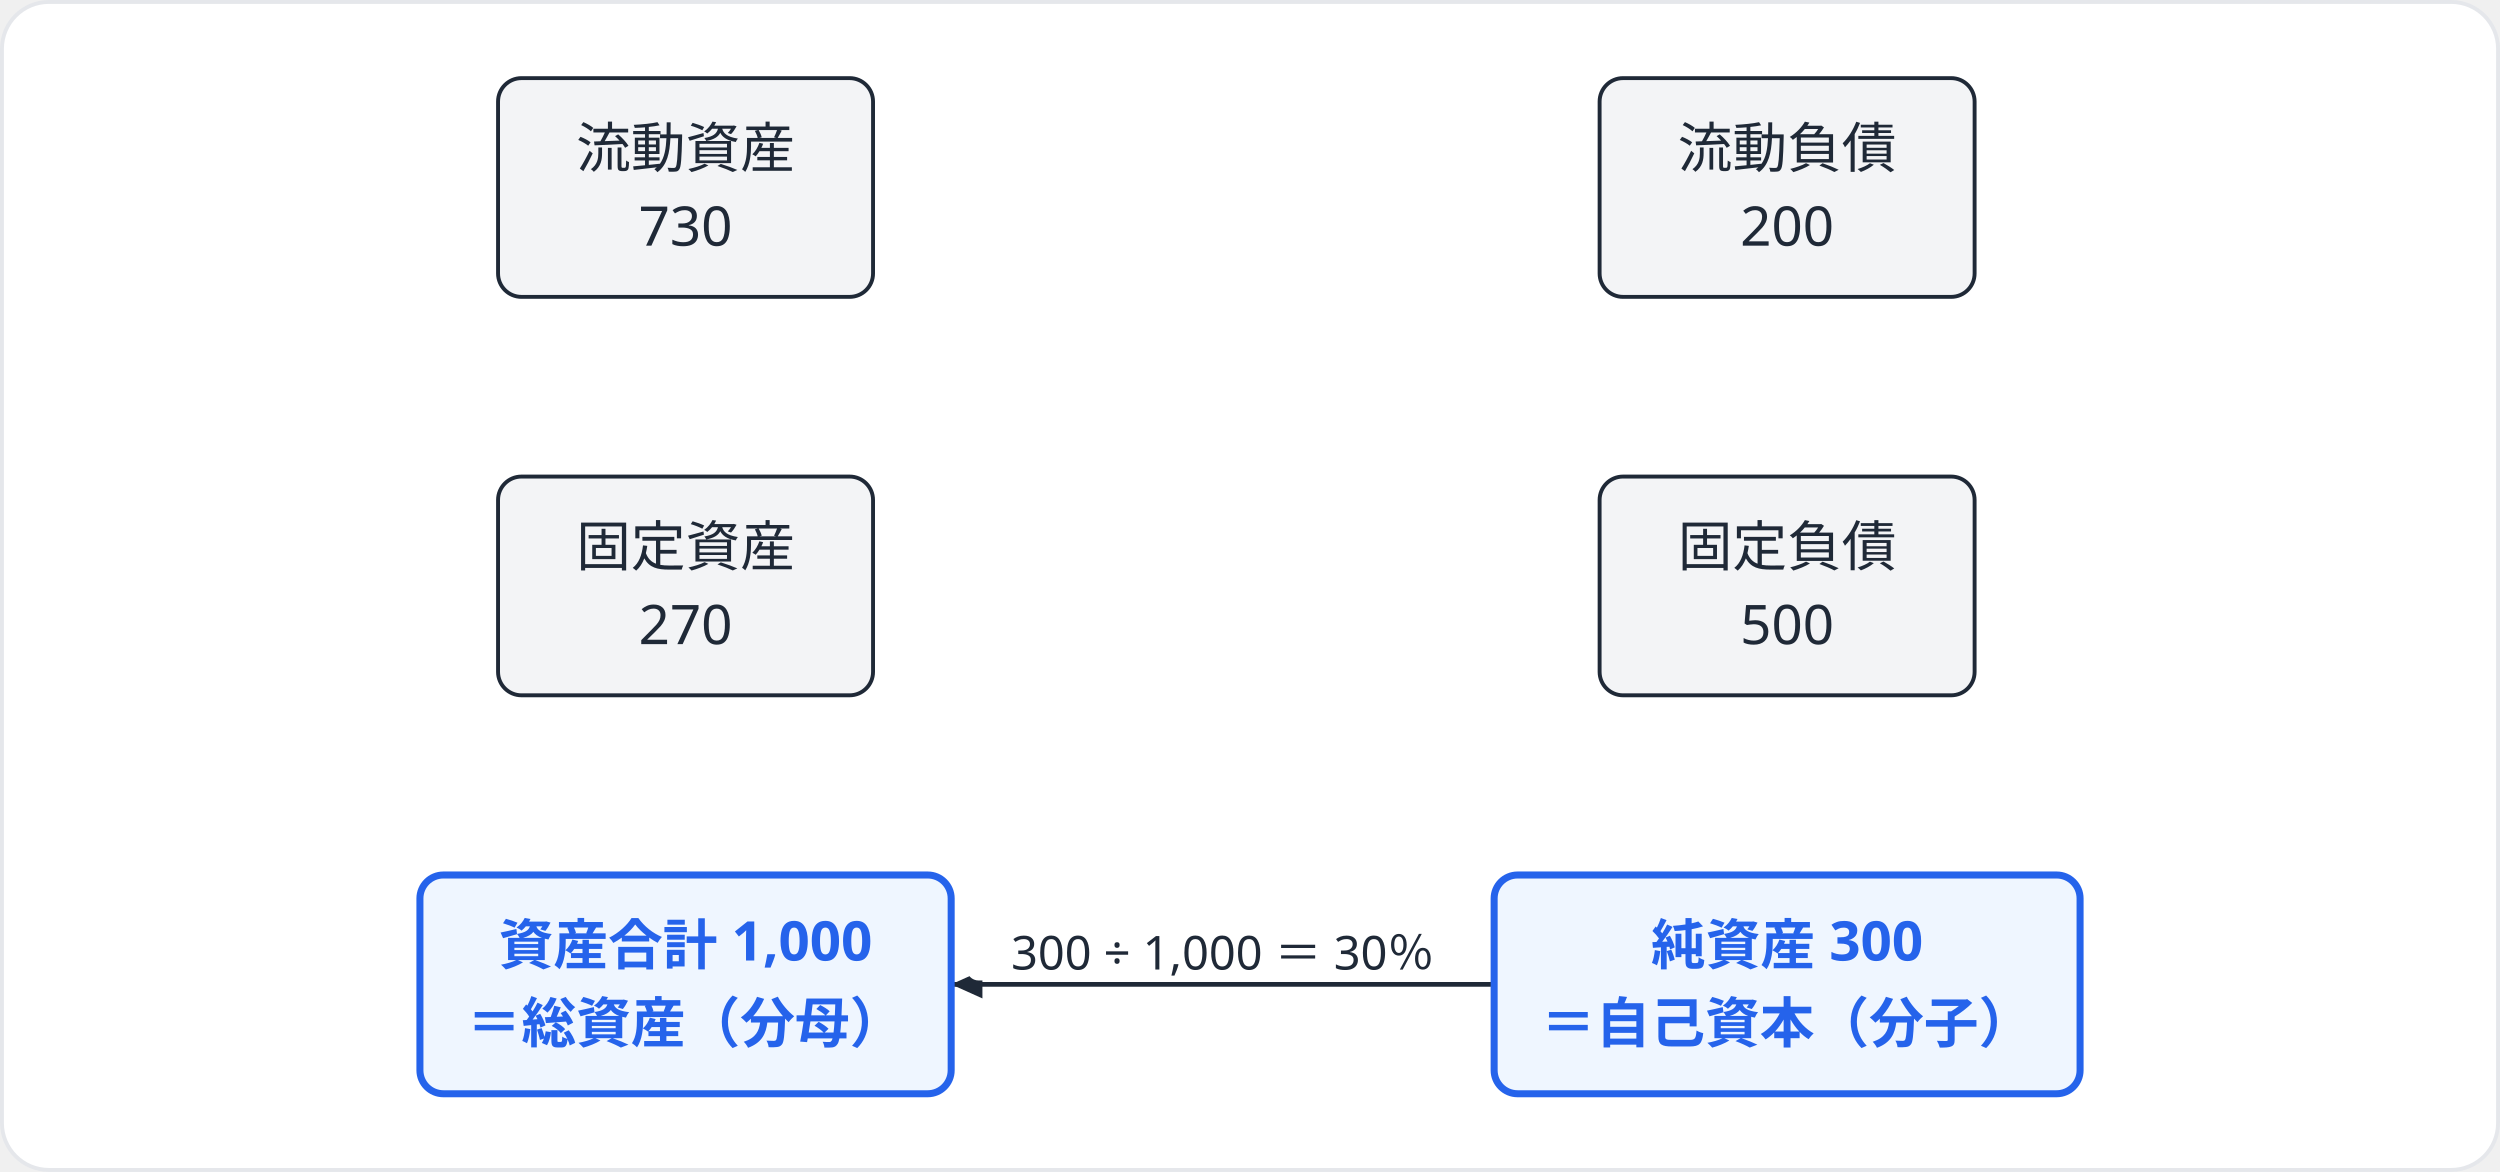
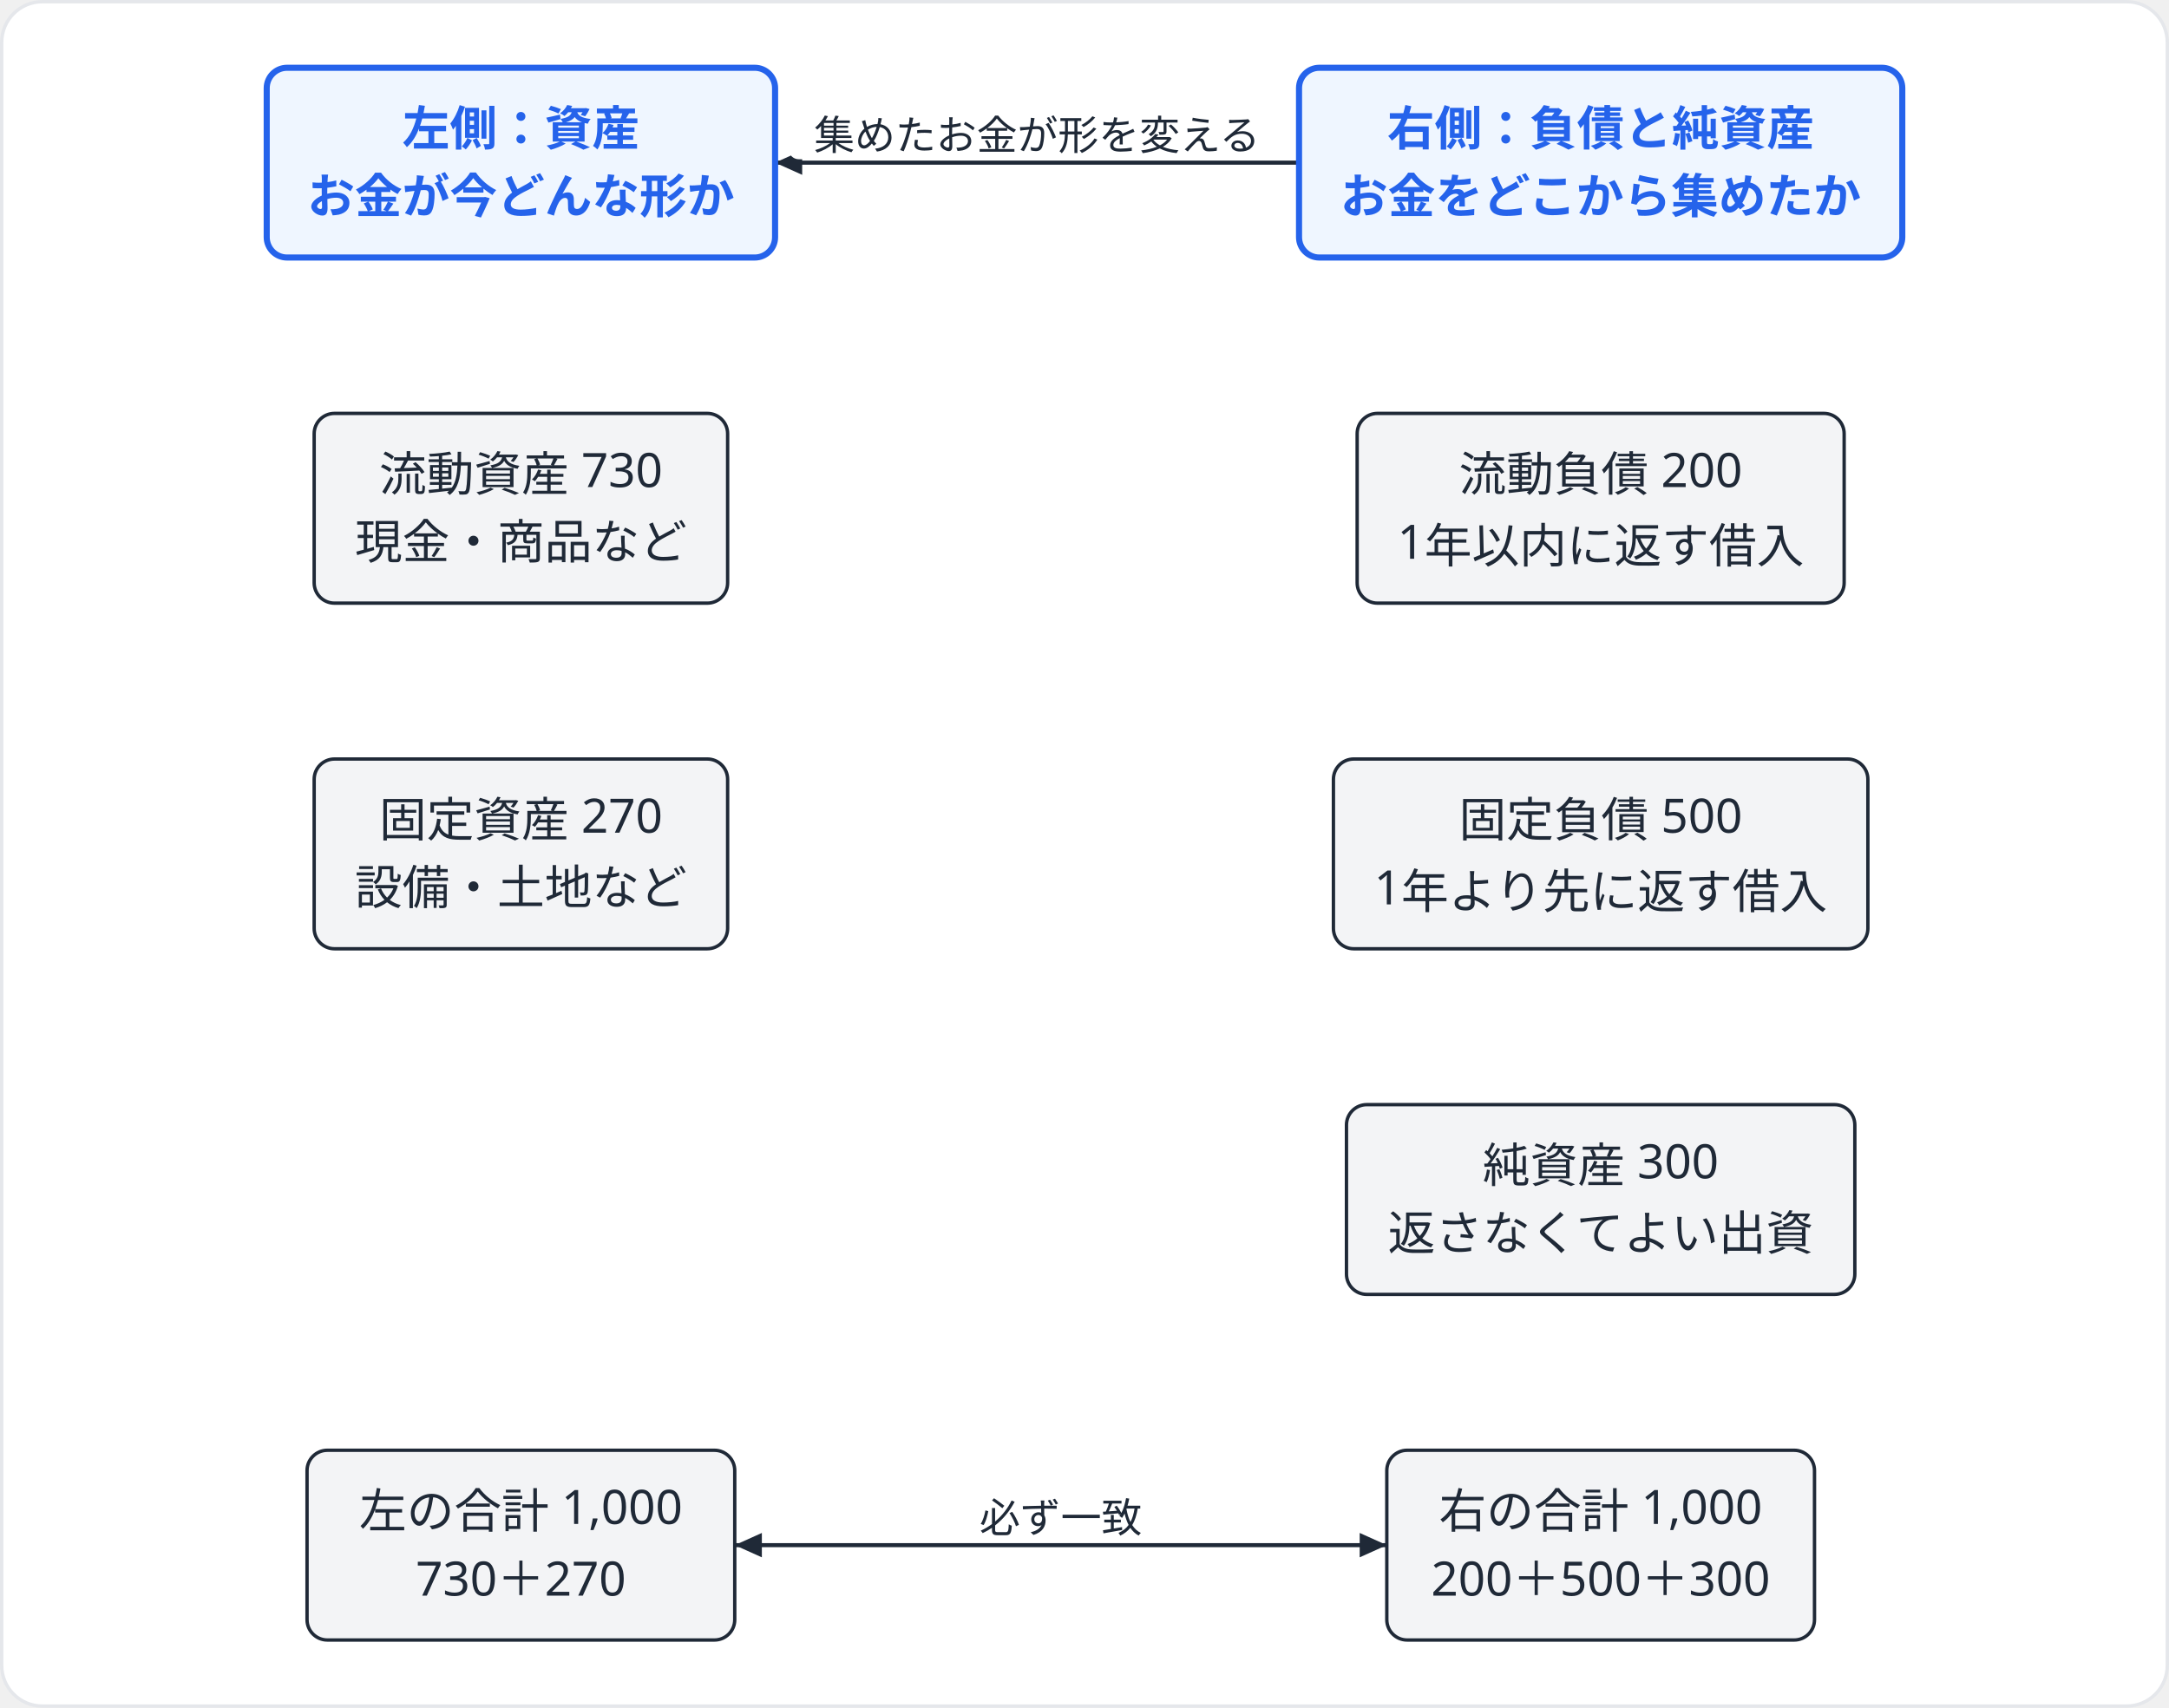
- <svg xmlns="http://www.w3.org/2000/svg" width="640" height="300" viewBox="0 0 640 300">
-   <rect x="0.5" y="0.5" width="639" height="299" rx="12" fill="#ffffff" stroke="#e5e7eb" stroke-width="1" />
-   <g transform="translate(107.5 20)">
-     <polyline points="275,232 136,232" fill="none" stroke="#1f2937" stroke-width="1.2" stroke-linejoin="round" />
-     <polygon points="136,232 144,228.4 144,235.6" fill="#1f2937" />
-     <rect x="20" y="0" width="96" height="56" rx="6" fill="#f3f4f6" stroke="#1f2937" stroke-width="1" />
-     <text x="68" y="22.9" font-family="Hiragino Sans, Hiragino Kaku Gothic ProN, Noto Sans JP, Yu Gothic, Meiryo, sans-serif" font-size="14" fill="#1f2937" text-anchor="middle">流動資産</text>
-     <text x="68" y="42.9" font-family="Hiragino Sans, Hiragino Kaku Gothic ProN, Noto Sans JP, Yu Gothic, Meiryo, sans-serif" font-size="14" fill="#1f2937" text-anchor="middle">730</text>
-     <rect x="302" y="0" width="96" height="56" rx="6" fill="#f3f4f6" stroke="#1f2937" stroke-width="1" />
-     <text x="350" y="22.9" font-family="Hiragino Sans, Hiragino Kaku Gothic ProN, Noto Sans JP, Yu Gothic, Meiryo, sans-serif" font-size="14" fill="#1f2937" text-anchor="middle">流動負債</text>
-     <text x="350" y="42.9" font-family="Hiragino Sans, Hiragino Kaku Gothic ProN, Noto Sans JP, Yu Gothic, Meiryo, sans-serif" font-size="14" fill="#1f2937" text-anchor="middle">200</text>
-     <rect x="20" y="102" width="96" height="56" rx="6" fill="#f3f4f6" stroke="#1f2937" stroke-width="1" />
-     <text x="68" y="124.9" font-family="Hiragino Sans, Hiragino Kaku Gothic ProN, Noto Sans JP, Yu Gothic, Meiryo, sans-serif" font-size="14" fill="#1f2937" text-anchor="middle">固定資産</text>
-     <text x="68" y="144.9" font-family="Hiragino Sans, Hiragino Kaku Gothic ProN, Noto Sans JP, Yu Gothic, Meiryo, sans-serif" font-size="14" fill="#1f2937" text-anchor="middle">270</text>
-     <rect x="302" y="102" width="96" height="56" rx="6" fill="#f3f4f6" stroke="#1f2937" stroke-width="1" />
-     <text x="350" y="124.9" font-family="Hiragino Sans, Hiragino Kaku Gothic ProN, Noto Sans JP, Yu Gothic, Meiryo, sans-serif" font-size="14" fill="#1f2937" text-anchor="middle">固定負債</text>
-     <text x="350" y="144.9" font-family="Hiragino Sans, Hiragino Kaku Gothic ProN, Noto Sans JP, Yu Gothic, Meiryo, sans-serif" font-size="14" fill="#1f2937" text-anchor="middle">500</text>
-     <rect x="0" y="204" width="136" height="56" rx="6" fill="#eff6ff" stroke="#2563eb" stroke-width="1.8" />
-     <text x="68" y="226.9" font-family="Hiragino Sans, Hiragino Kaku Gothic ProN, Noto Sans JP, Yu Gothic, Meiryo, sans-serif" font-size="14" fill="#2563eb" text-anchor="middle" font-weight="600">資産合計 1,000</text>
-     <text x="68" y="246.9" font-family="Hiragino Sans, Hiragino Kaku Gothic ProN, Noto Sans JP, Yu Gothic, Meiryo, sans-serif" font-size="14" fill="#2563eb" text-anchor="middle" font-weight="600">＝総資産（分母）</text>
-     <rect x="275" y="204" width="150" height="56" rx="6" fill="#eff6ff" stroke="#2563eb" stroke-width="1.8" />
-     <text x="350" y="226.9" font-family="Hiragino Sans, Hiragino Kaku Gothic ProN, Noto Sans JP, Yu Gothic, Meiryo, sans-serif" font-size="14" fill="#2563eb" text-anchor="middle" font-weight="600">純資産 300</text>
-     <text x="350" y="246.9" font-family="Hiragino Sans, Hiragino Kaku Gothic ProN, Noto Sans JP, Yu Gothic, Meiryo, sans-serif" font-size="14" fill="#2563eb" text-anchor="middle" font-weight="600">＝自己資本（分子）</text>
-     <rect x="140" y="215" width="131" height="16" rx="3" fill="#ffffff" />
-     <text x="205.5" y="228.2" font-family="Hiragino Sans, Hiragino Kaku Gothic ProN, Noto Sans JP, Yu Gothic, Meiryo, sans-serif" font-size="12" fill="#1f2937" text-anchor="middle">300 ÷ 1,000 ＝ 30％</text>
+ <svg xmlns="http://www.w3.org/2000/svg" width="640" height="504" viewBox="0 0 640 504">
+   <rect x="0.5" y="0.5" width="639" height="503" rx="12" fill="#ffffff" stroke="#e5e7eb" stroke-width="1" />
+   <g transform="translate(78.7 20)">
+     <polyline points="304.6,28 150,28" fill="none" stroke="#1f2937" stroke-width="1.2" stroke-linejoin="round" />
+     <polygon points="150,28 158,24.4 158,31.6" fill="#1f2937" />
+     <polyline points="138.1,436 330.5,436" fill="none" stroke="#1f2937" stroke-width="1.2" stroke-linejoin="round" />
+     <polygon points="330.5,436 322.5,439.6 322.5,432.4" fill="#1f2937" />
+     <polygon points="138.1,436 146.1,432.4 146.1,439.6" fill="#1f2937" />
+     <rect x="0" y="0" width="150" height="56" rx="6" fill="#eff6ff" stroke="#2563eb" stroke-width="1.8" />
+     <text x="75" y="22.9" font-family="Hiragino Sans, Hiragino Kaku Gothic ProN, Noto Sans JP, Yu Gothic, Meiryo, sans-serif" font-size="14" fill="#2563eb" text-anchor="middle" font-weight="600">左側：資産</text>
+     <text x="75" y="42.9" font-family="Hiragino Sans, Hiragino Kaku Gothic ProN, Noto Sans JP, Yu Gothic, Meiryo, sans-serif" font-size="14" fill="#2563eb" text-anchor="middle" font-weight="600">お金が今どんな形か</text>
+     <rect x="304.6" y="0" width="178" height="56" rx="6" fill="#eff6ff" stroke="#2563eb" stroke-width="1.8" />
+     <text x="393.6" y="22.9" font-family="Hiragino Sans, Hiragino Kaku Gothic ProN, Noto Sans JP, Yu Gothic, Meiryo, sans-serif" font-size="14" fill="#2563eb" text-anchor="middle" font-weight="600">右側：負債と純資産</text>
+     <text x="393.6" y="42.9" font-family="Hiragino Sans, Hiragino Kaku Gothic ProN, Noto Sans JP, Yu Gothic, Meiryo, sans-serif" font-size="14" fill="#2563eb" text-anchor="middle" font-weight="600">お金をどこから集めたか</text>
+     <rect x="14" y="102" width="122" height="56" rx="6" fill="#f3f4f6" stroke="#1f2937" stroke-width="1" />
+     <text x="75" y="124.9" font-family="Hiragino Sans, Hiragino Kaku Gothic ProN, Noto Sans JP, Yu Gothic, Meiryo, sans-serif" font-size="14" fill="#1f2937" text-anchor="middle">流動資産 730</text>
+     <text x="75" y="144.9" font-family="Hiragino Sans, Hiragino Kaku Gothic ProN, Noto Sans JP, Yu Gothic, Meiryo, sans-serif" font-size="14" fill="#1f2937" text-anchor="middle">現金・商品など</text>
+     <rect x="321.75" y="102" width="143.7" height="56" rx="6" fill="#f3f4f6" stroke="#1f2937" stroke-width="1" />
+     <text x="393.6" y="124.9" font-family="Hiragino Sans, Hiragino Kaku Gothic ProN, Noto Sans JP, Yu Gothic, Meiryo, sans-serif" font-size="14" fill="#1f2937" text-anchor="middle">流動負債 200</text>
+     <text x="393.6" y="144.9" font-family="Hiragino Sans, Hiragino Kaku Gothic ProN, Noto Sans JP, Yu Gothic, Meiryo, sans-serif" font-size="14" fill="#1f2937" text-anchor="middle">1年以内に返す借入</text>
+     <rect x="14" y="204" width="122" height="56" rx="6" fill="#f3f4f6" stroke="#1f2937" stroke-width="1" />
+     <text x="75" y="226.9" font-family="Hiragino Sans, Hiragino Kaku Gothic ProN, Noto Sans JP, Yu Gothic, Meiryo, sans-serif" font-size="14" fill="#1f2937" text-anchor="middle">固定資産 270</text>
+     <text x="75" y="246.9" font-family="Hiragino Sans, Hiragino Kaku Gothic ProN, Noto Sans JP, Yu Gothic, Meiryo, sans-serif" font-size="14" fill="#1f2937" text-anchor="middle">設備・土地など</text>
+     <rect x="314.75" y="204" width="157.7" height="56" rx="6" fill="#f3f4f6" stroke="#1f2937" stroke-width="1" />
+     <text x="393.6" y="226.9" font-family="Hiragino Sans, Hiragino Kaku Gothic ProN, Noto Sans JP, Yu Gothic, Meiryo, sans-serif" font-size="14" fill="#1f2937" text-anchor="middle">固定負債 500</text>
+     <text x="393.6" y="246.9" font-family="Hiragino Sans, Hiragino Kaku Gothic ProN, Noto Sans JP, Yu Gothic, Meiryo, sans-serif" font-size="14" fill="#1f2937" text-anchor="middle">1年より先に返す借入</text>
+     <rect x="318.6" y="306" width="150" height="56" rx="6" fill="#f3f4f6" stroke="#1f2937" stroke-width="1" />
+     <text x="393.6" y="328.9" font-family="Hiragino Sans, Hiragino Kaku Gothic ProN, Noto Sans JP, Yu Gothic, Meiryo, sans-serif" font-size="14" fill="#1f2937" text-anchor="middle">純資産 300</text>
+     <text x="393.6" y="348.9" font-family="Hiragino Sans, Hiragino Kaku Gothic ProN, Noto Sans JP, Yu Gothic, Meiryo, sans-serif" font-size="14" fill="#1f2937" text-anchor="middle">返さなくてよい出資</text>
+     <rect x="11.9" y="408" width="126.2" height="56" rx="6" fill="#f3f4f6" stroke="#1f2937" stroke-width="1" />
+     <text x="75" y="430.9" font-family="Hiragino Sans, Hiragino Kaku Gothic ProN, Noto Sans JP, Yu Gothic, Meiryo, sans-serif" font-size="14" fill="#1f2937" text-anchor="middle">左の合計 1,000</text>
+     <text x="75" y="450.9" font-family="Hiragino Sans, Hiragino Kaku Gothic ProN, Noto Sans JP, Yu Gothic, Meiryo, sans-serif" font-size="14" fill="#1f2937" text-anchor="middle">730＋270</text>
+     <rect x="330.5" y="408" width="126.2" height="56" rx="6" fill="#f3f4f6" stroke="#1f2937" stroke-width="1" />
+     <text x="393.6" y="430.9" font-family="Hiragino Sans, Hiragino Kaku Gothic ProN, Noto Sans JP, Yu Gothic, Meiryo, sans-serif" font-size="14" fill="#1f2937" text-anchor="middle">右の合計 1,000</text>
+     <text x="393.6" y="450.9" font-family="Hiragino Sans, Hiragino Kaku Gothic ProN, Noto Sans JP, Yu Gothic, Meiryo, sans-serif" font-size="14" fill="#1f2937" text-anchor="middle">200＋500＋300</text>
+     <rect x="154" y="11" width="146.6" height="16" rx="3" fill="#ffffff" />
+     <text x="227.3" y="24.2" font-family="Hiragino Sans, Hiragino Kaku Gothic ProN, Noto Sans JP, Yu Gothic, Meiryo, sans-serif" font-size="12" fill="#1f2937" text-anchor="middle">集めたお金が
+ 形を変える</text>
+     <rect x="206.3" y="419" width="56" height="16" rx="3" fill="#ffffff" />
+     <text x="234.3" y="432.2" font-family="Hiragino Sans, Hiragino Kaku Gothic ProN, Noto Sans JP, Yu Gothic, Meiryo, sans-serif" font-size="12" fill="#1f2937" text-anchor="middle">必ず一致</text>
  </g>
</svg>
